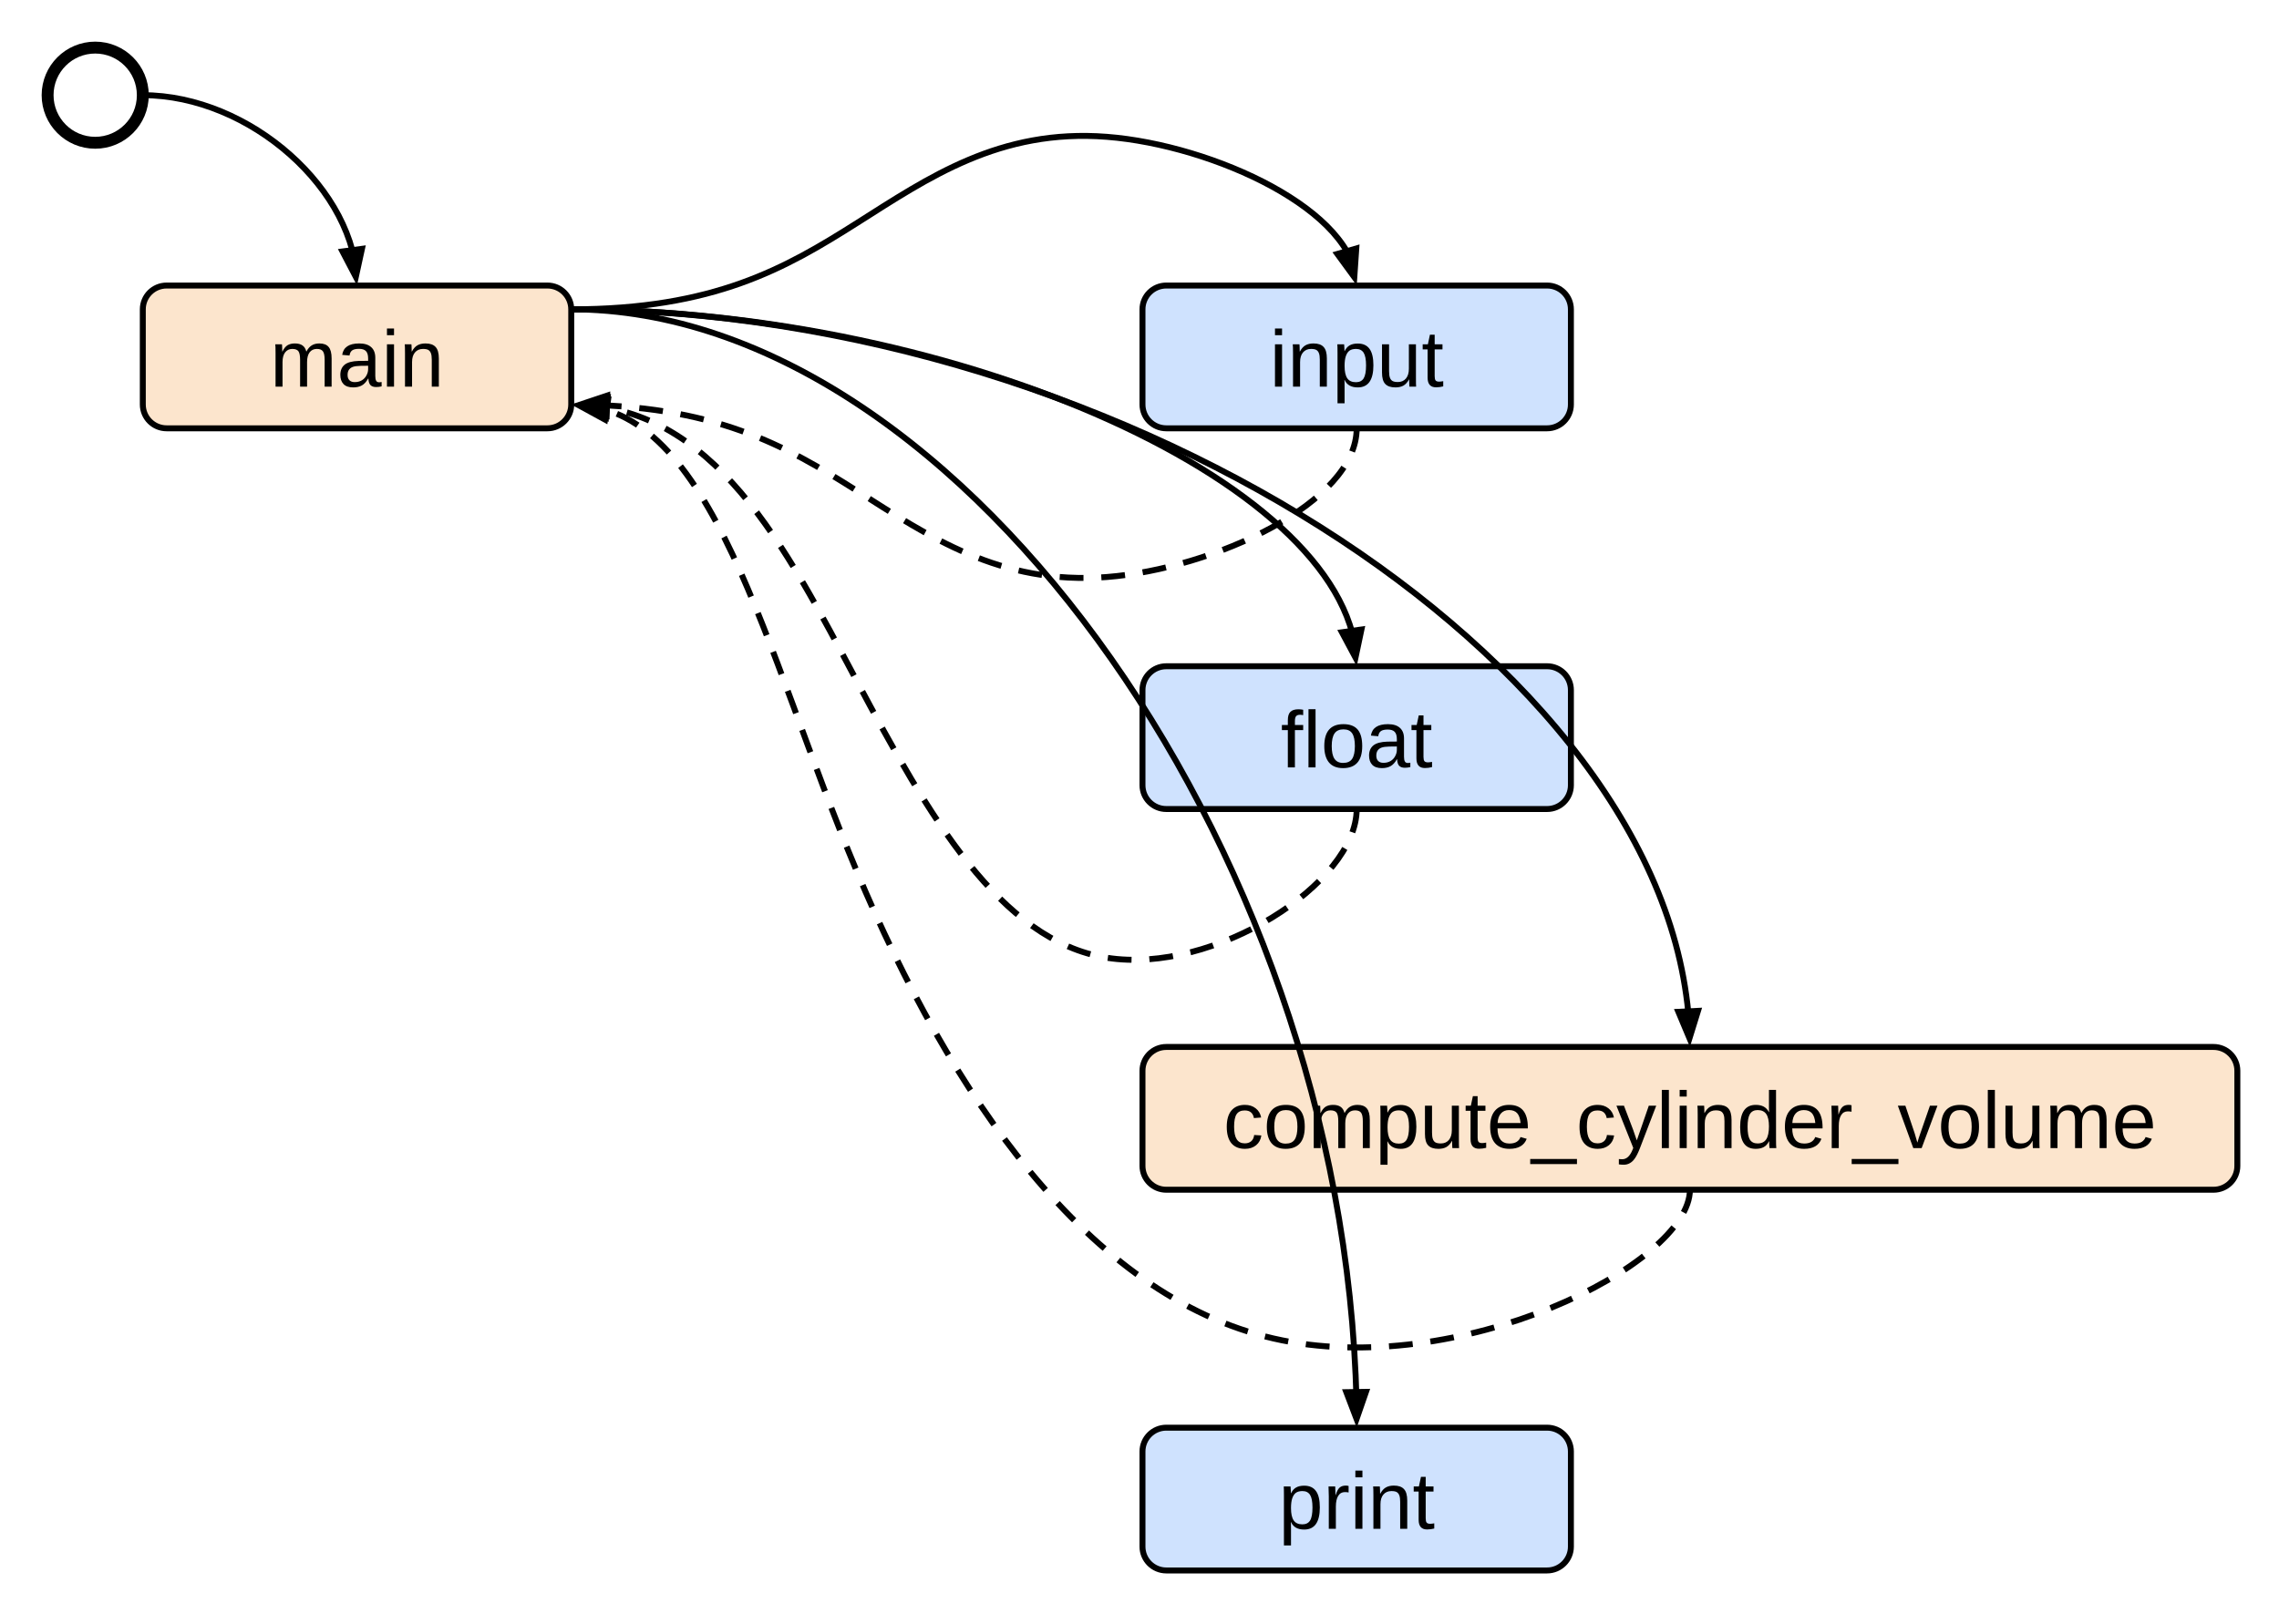
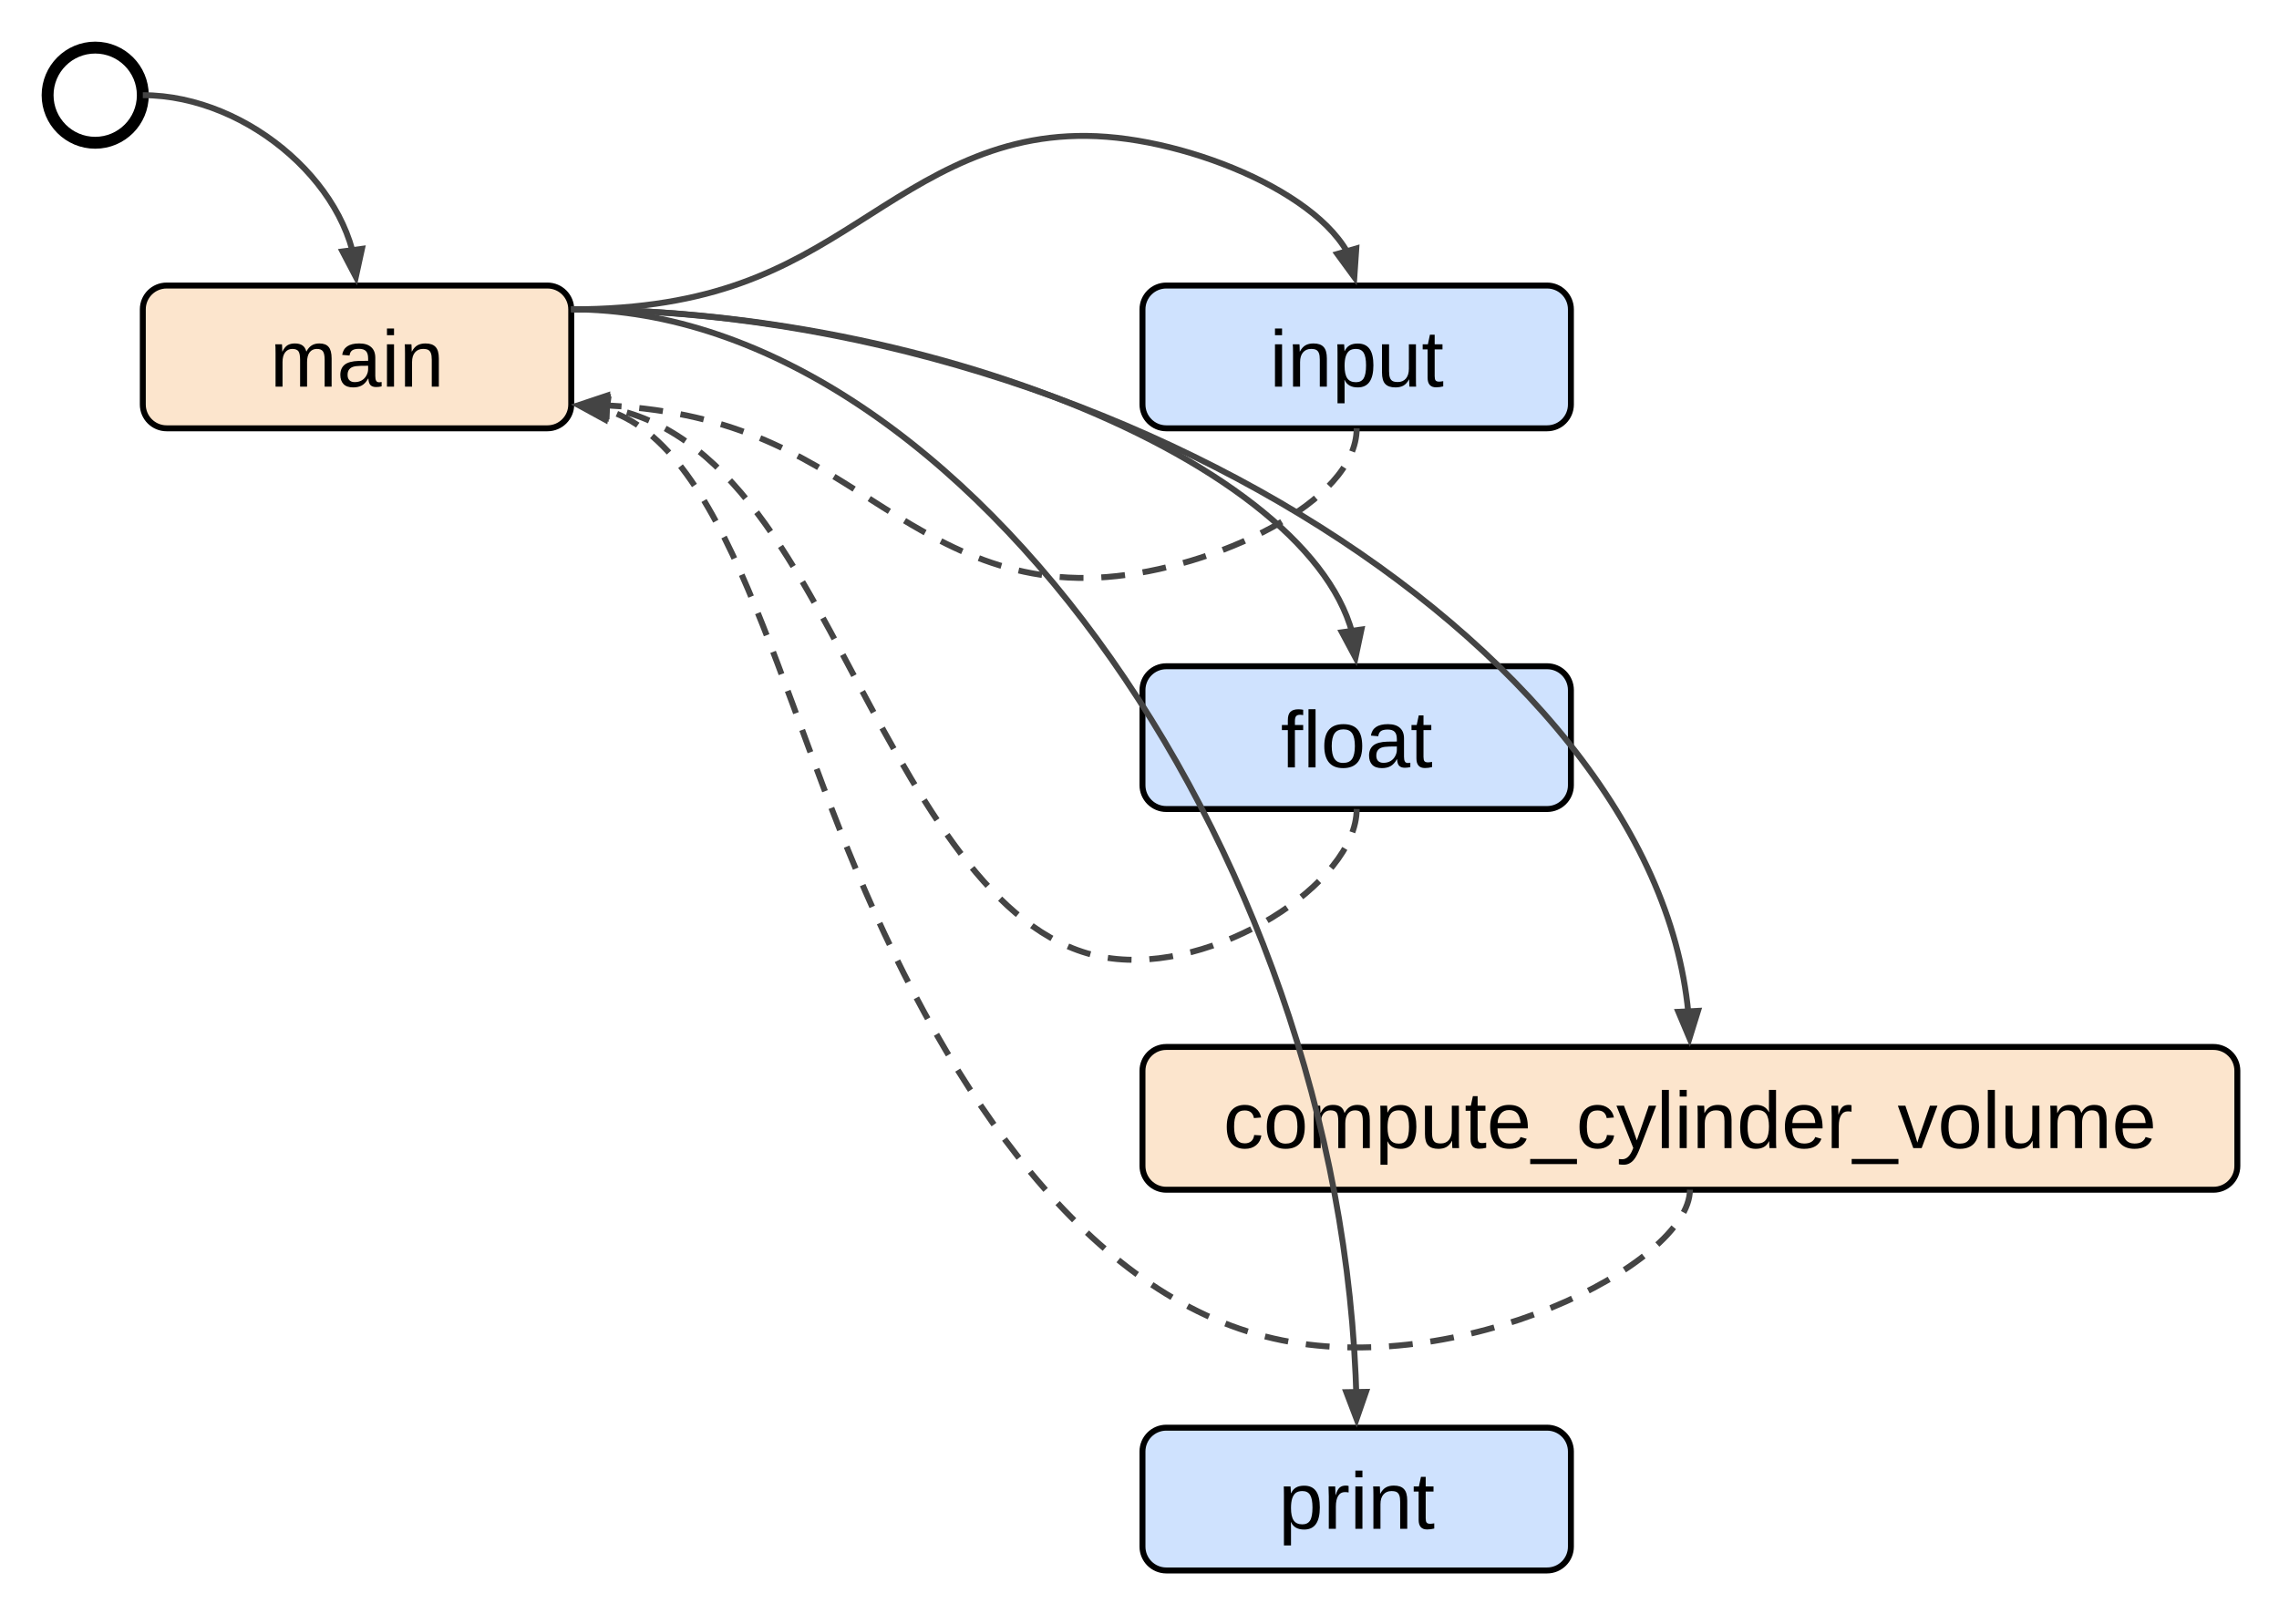
<svg xmlns="http://www.w3.org/2000/svg" viewBox="0 0 383 273">
  <style>
.bk{fill:#fff}
.start{stroke-width:2;stroke:#000;fill:none}

.std&gt;rect,.user&gt;rect{stroke-width:1;stroke:#000;rx:4}
.std&gt;rect{fill:#cfe2fe}
.user&gt;rect{fill:#fce5cd}
text{font:13.5px Arial,sans-serif;text-anchor:middle;fill:#000}

- .shaft{stroke-width:1;stroke:#000;fill:none}
+ .call,.return{stroke-width:1;stroke:#444}
+ .shaft{fill:none}
.return&gt;.shaft{stroke-dasharray:4 3}
- .tip{stroke-width:1;stroke:#000;fill:#000}
+ .tip{fill:#444}
</style>
  <rect class="bk" x="0" y="0" width="383" height="273" />
  <circle class="start" cx="16" cy="16" r="8" />
  <g class="user">
    <rect x="24" y="48" width="72" height="24" />
    <text x="60" y="65">main</text>
  </g>
  <g class="call">
    <path class="shaft" d="m24 16c9 0 18 4 24.75 10c3.38 3 6.19 6.5 8.16 10.25c0.98 1.88 1.76 3.81 2.29 5.78l0.01.02" />
    <path class="tip" d="m57.56 42.27l2.24 4.28l1.03-4.72z" />
  </g>
  <g class="std">
    <rect x="192" y="48" width="72" height="24" />
    <text x="228" y="65">input</text>
  </g>
  <g class="call">
    <path class="shaft" d="m96 52c24 0 36-6.9 48-14.5c12-7.6 24-15.9 42-14.5c9 .7 19.5 3.83 27.75 8.34c4.12 2.26 7.69 4.86 10.22 7.68c0.63.71 1.2 1.42 1.7 2.15c0.12.18.24.37.36.55c0.06.09.11.18.17.28l0.14.24" />
    <path class="tip" d="m224.75 42.69l2.85 3.9l0.33-4.82z" />
  </g>
  <g class="return">
    <path class="shaft" d="m228 72c0 12.5-24 23.6-42 25c-18 1.4-30-6.9-42-14.5c-6-3.8-12-7.43-19.5-10.1c-3.75-1.34-7.88-2.44-12.56-3.2c-2.34-.38-4.83-.68-7.48-.89c-.66-.05-1.33-.1-2.02-.13l-.45-.02" />
    <path class="tip" d="m102.04 66.5l-4.58 1.53l4.49 1.77z" />
  </g>
  <g class="std">
    <rect x="192" y="112" width="72" height="24" />
    <text x="228" y="129">float</text>
  </g>
  <g class="call">
    <path class="shaft" d="m96 52c33 0 66 7.5 90.75 18.75c12.38 5.63 22.69 12.19 29.91 19.22c3.61 3.52 6.45 7.15 8.38 10.84c0.48.92.91 1.85 1.28 2.78c0.18.46.35.93.51 1.4c0.08.23.15.47.22.7c0.03.12.07.23.1.35l0.01.03" />
    <path class="tip" d="m225.52 106.29l2.28 4.26l1-4.73z" />
  </g>
  <g class="return">
    <path class="shaft" d="m228 136c0 12.5-24 27.87-42 25c-18-2.87-30-23.97-42-46.5c-6-11.27-12-22.89-19.5-31.7c-3.75-4.4-7.88-8.1-12.56-10.7c-2.34-1.3-4.83-2.32-7.48-3.02c-.66-.17-1.33-.33-2.02-.46l-.47-.09" />
    <path class="tip" d="m102.12 66.88l-4.66 1.25l4.38 2.04z" />
  </g>
  <g class="user">
    <rect x="192" y="176" width="184" height="24" />
    <text x="284" y="193">compute_cylinder_volume</text>
  </g>
  <g class="call">
    <path class="shaft" d="m96 52c47 0 94 15.5 129.25 38.75c17.63 11.63 32.31 25.19 42.59 39.72c5.14 7.27 9.18 14.77 11.93 22.4c1.38 3.81 2.43 7.66 3.14 11.52c0.18.96.33 1.93.47 2.9c0.07.48.13.97.19 1.45c0.03.24.05.48.08.73l0.05.54" />
    <path class="tip" d="m282.06 170.09l1.87 4.45l1.43-4.61z" />
  </g>
  <g class="return">
    <path class="shaft" d="m284 200c0 12.5-38.93 32.13-70 25c-31.07-7.13-54.27-41.03-70-78.5c-7.87-18.73-13.87-38.36-20.9-53.3c-3.52-7.47-7.29-13.77-11.69-18.2c-2.2-2.22-4.55-3.97-7.1-5.16c-.64-.3-1.29-.56-1.95-.79l-.42-.14" />
    <path class="tip" d="m102.18 67.27l-4.74.95l4.24 2.32z" />
  </g>
  <g class="std">
    <rect x="192" y="240" width="72" height="24" />
    <text x="228" y="257">print</text>
  </g>
  <g class="call">
    <path class="shaft" d="m96 52c33 0 66 23.5 90.75 58.75c12.38 17.63 22.69 38.19 29.91 60.22c3.61 11.02 6.45 22.4 8.38 33.96c0.97 5.78 1.71 11.61 2.21 17.46c0.25 2.93.44 5.86.57 8.79c0.03.73.06 1.47.08 2.2l0.02.61" />
    <path class="tip" d="m226.26 234.03l1.72 4.51l1.58-4.56z" />
  </g>
</svg>
